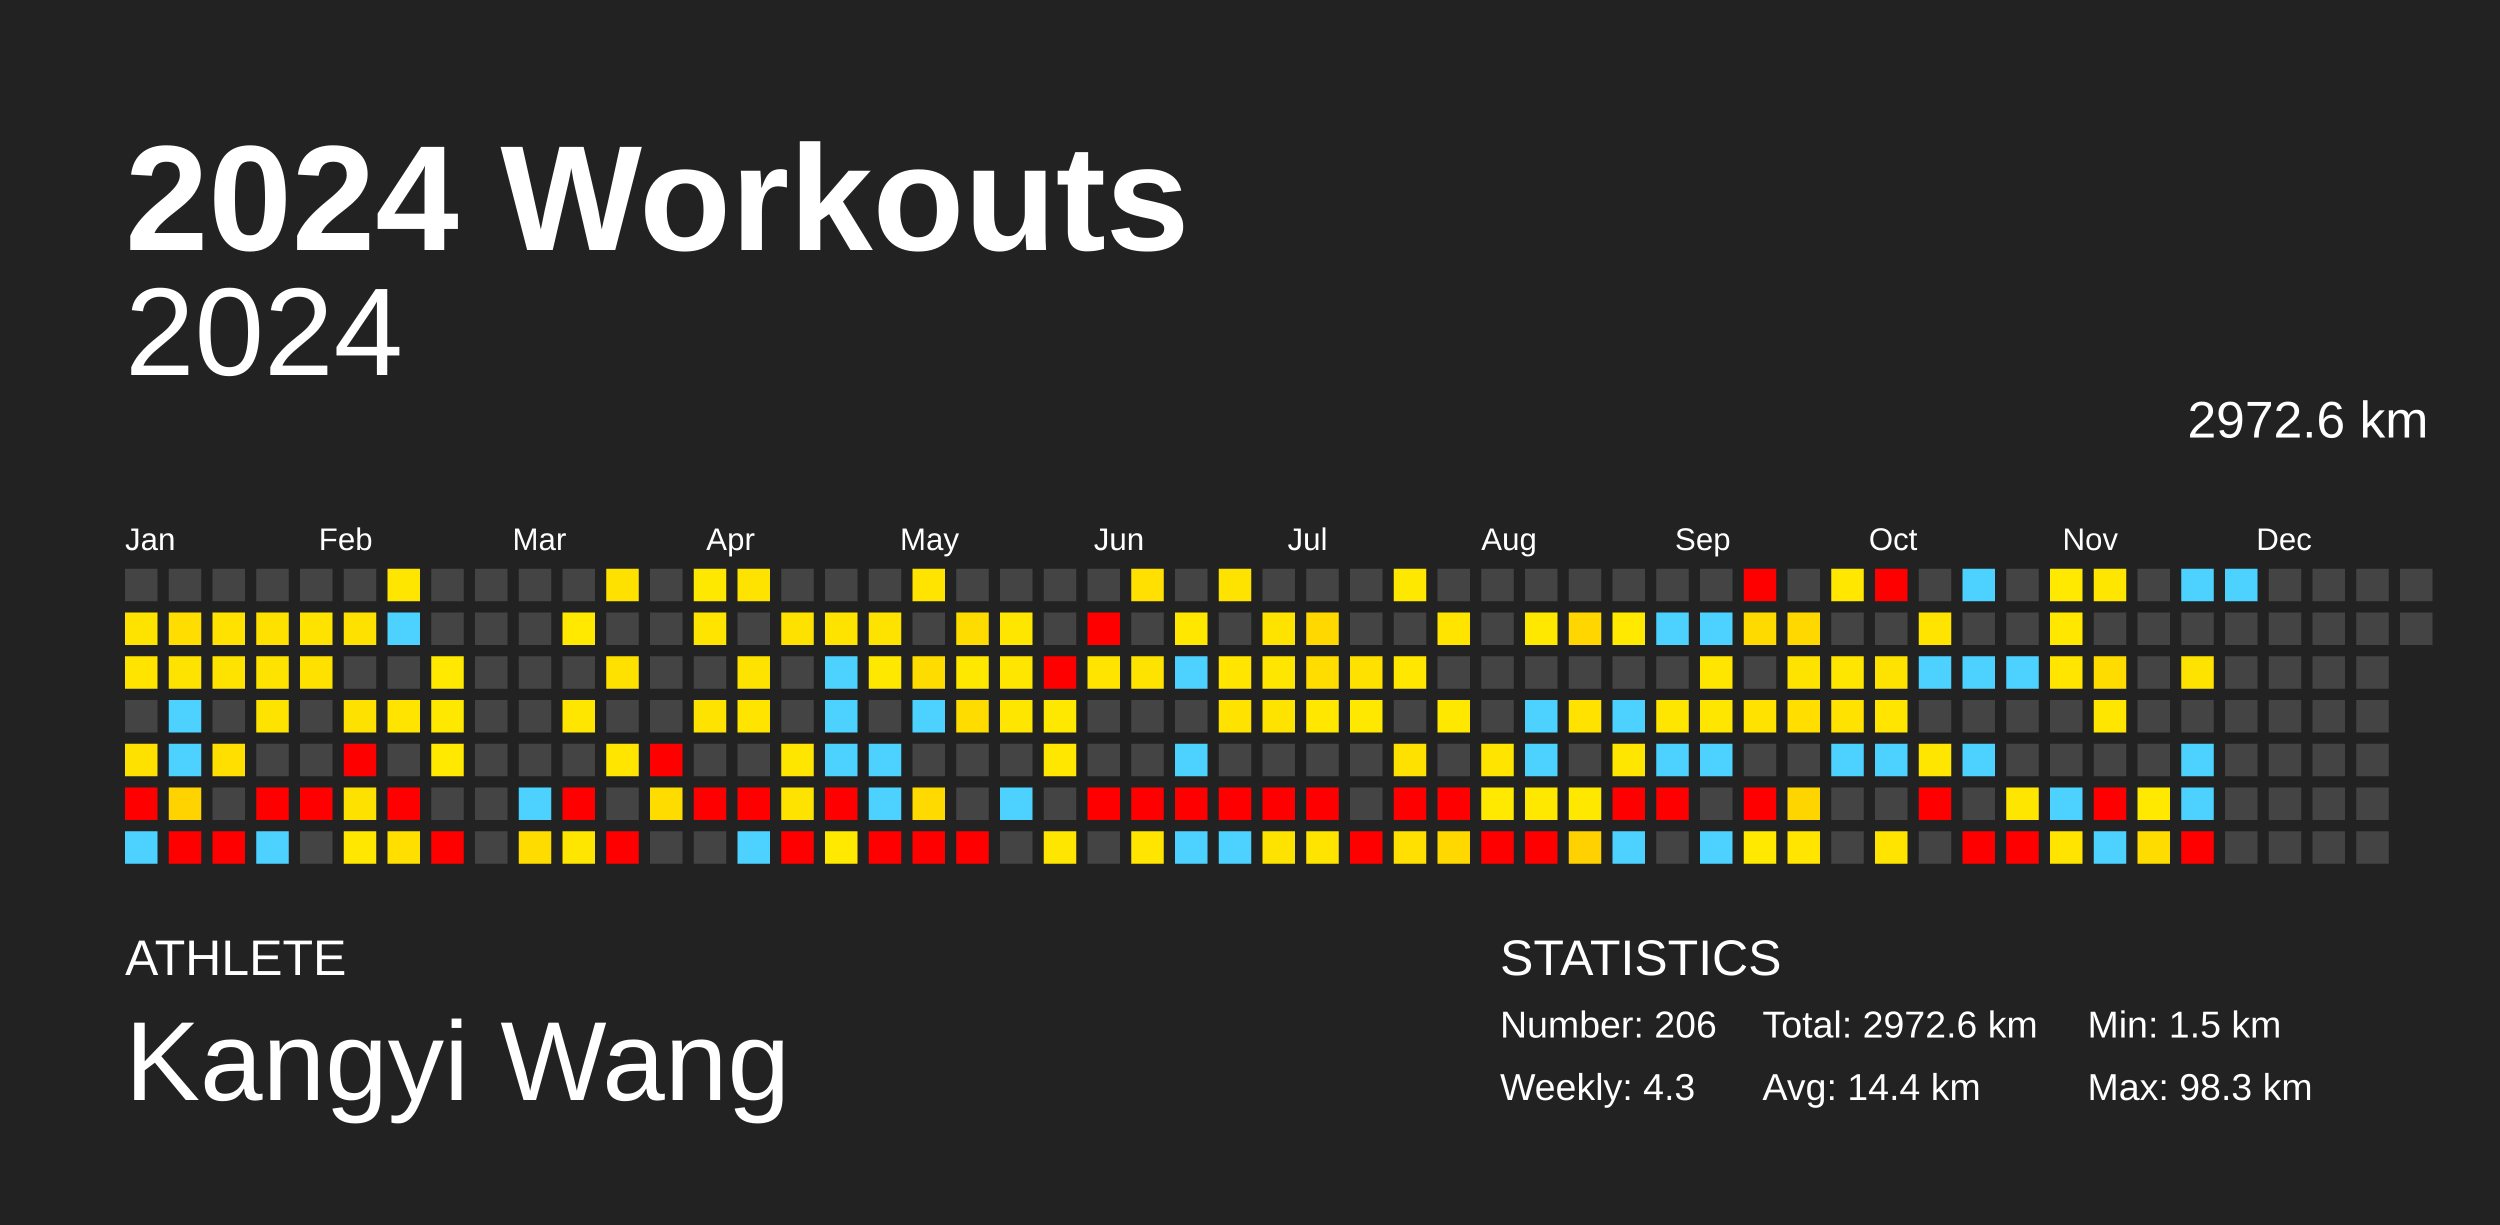
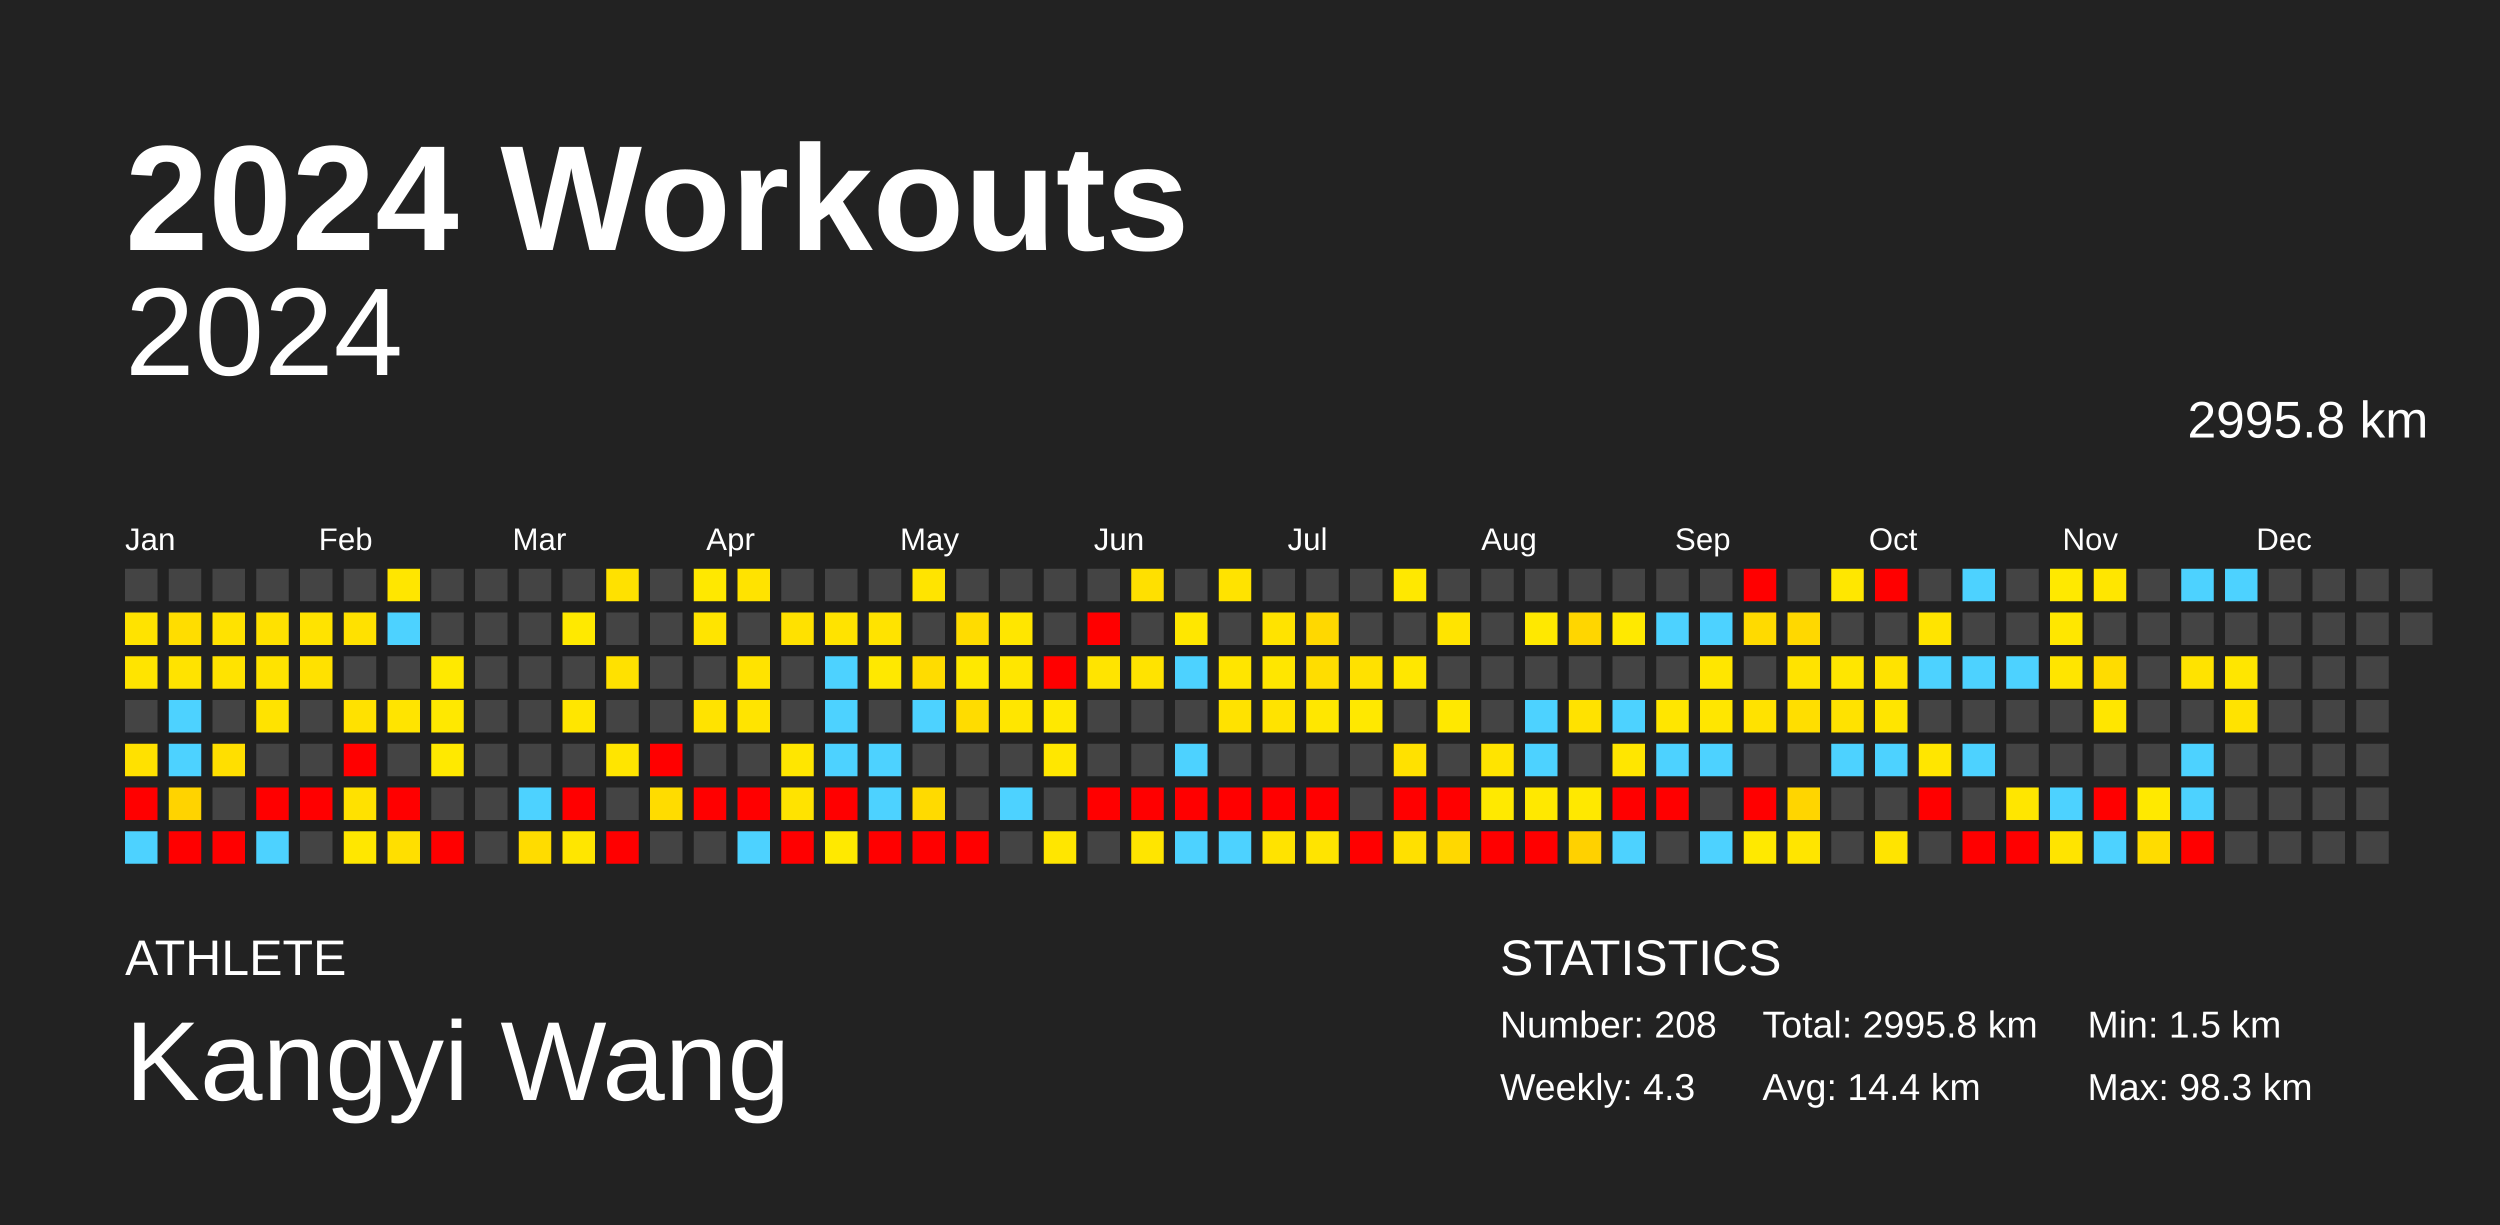
<svg xmlns="http://www.w3.org/2000/svg" baseProfile="full" height="98mm" version="1.1" viewBox="0,0,200,98" width="200mm">
  <defs />
  <rect fill="#222222" height="98" width="200" x="0" y="0" />
  <text fill="#FFFFFF" style="font-size:12px; font-family:Arial; font-weight:bold;" x="10" y="20">2024 Workouts</text>
  <text fill="#FFFFFF" style="font-size:4px; font-family:Arial" x="10" y="78">ATHLETE</text>
  <text fill="#FFFFFF" style="font-size:9px; font-family:Arial" x="10" y="88">Kangyi Wang</text>
  <text fill="#FFFFFF" style="font-size:4px; font-family:Arial" x="120" y="78">STATISTICS</text>
-   <text fill="#FFFFFF" style="font-size:3px; font-family:Arial" x="120" y="83">Number: 206</text>
+   <text fill="#FFFFFF" style="font-size:3px; font-family:Arial" x="120" y="83">Number: 208</text>
  <text fill="#FFFFFF" style="font-size:3px; font-family:Arial" x="120" y="88">Weekly: 4.3</text>
-   <text fill="#FFFFFF" style="font-size:3px; font-family:Arial" x="141" y="83">Total: 2972.6 km</text>
+   <text fill="#FFFFFF" style="font-size:3px; font-family:Arial" x="141" y="83">Total: 2995.8 km</text>
  <text fill="#FFFFFF" style="font-size:3px; font-family:Arial" x="141" y="88">Avg: 14.4 km</text>
  <text fill="#FFFFFF" style="font-size:3px; font-family:Arial" x="167" y="83">Min: 1.5 km</text>
  <text fill="#FFFFFF" style="font-size:3px; font-family:Arial" x="167" y="88">Max: 98.3 km</text>
  <text alignment-baseline="hanging" fill="#FFFFFF" style="font-size:10.0px; font-family:Arial;" x="10" y="30">2024</text>
-   <text alignment-baseline="hanging" fill="#FFFFFF" style="font-size:4.125px; font-family:Arial;" x="175" y="35">2972.6 km</text>
+   <text alignment-baseline="hanging" fill="#FFFFFF" style="font-size:4.125px; font-family:Arial;" x="175" y="35">2995.8 km</text>
  <text fill="#FFFFFF" style="font-size:2.5px; font-family:Arial" x="10.0" y="44">Jan</text>
  <text fill="#FFFFFF" style="font-size:2.5px; font-family:Arial" x="25.5" y="44">Feb</text>
  <text fill="#FFFFFF" style="font-size:2.5px; font-family:Arial" x="41.0" y="44">Mar</text>
  <text fill="#FFFFFF" style="font-size:2.5px; font-family:Arial" x="56.5" y="44">Apr</text>
  <text fill="#FFFFFF" style="font-size:2.5px; font-family:Arial" x="72.0" y="44">May</text>
  <text fill="#FFFFFF" style="font-size:2.5px; font-family:Arial" x="87.5" y="44">Jun</text>
  <text fill="#FFFFFF" style="font-size:2.5px; font-family:Arial" x="103.0" y="44">Jul</text>
  <text fill="#FFFFFF" style="font-size:2.5px; font-family:Arial" x="118.5" y="44">Aug</text>
  <text fill="#FFFFFF" style="font-size:2.5px; font-family:Arial" x="134.0" y="44">Sep</text>
  <text fill="#FFFFFF" style="font-size:2.5px; font-family:Arial" x="149.5" y="44">Oct</text>
  <text fill="#FFFFFF" style="font-size:2.5px; font-family:Arial" x="165.0" y="44">Nov</text>
  <text fill="#FFFFFF" style="font-size:2.5px; font-family:Arial" x="180.5" y="44">Dec</text>
  <rect fill="#444444" height="2.6" width="2.6" x="10.0" y="45.5" />
  <rect fill="#ffe300" height="2.6" width="2.6" x="10.0" y="49.0" />
  <rect fill="#ffe400" height="2.6" width="2.6" x="10.0" y="52.5" />
  <rect fill="#444444" height="2.6" width="2.6" x="10.0" y="56.0" />
  <rect fill="#ffe100" height="2.6" width="2.6" x="10.0" y="59.5" />
  <rect fill="red" height="2.6" width="2.6" x="10.0" y="63.0" />
  <rect fill="#4dd2ff" height="2.6" width="2.6" x="10.0" y="66.5" />
  <rect fill="#444444" height="2.6" width="2.6" x="13.5" y="45.5" />
  <rect fill="#ffdd00" height="2.6" width="2.6" x="13.5" y="49.0" />
  <rect fill="#ffe300" height="2.6" width="2.6" x="13.5" y="52.5" />
  <rect fill="#4dd2ff" height="2.6" width="2.6" x="13.5" y="56.0" />
  <rect fill="#4dd2ff" height="2.6" width="2.6" x="13.5" y="59.5" />
  <rect fill="#ffd300" height="2.6" width="2.6" x="13.5" y="63.0" />
  <rect fill="red" height="2.6" width="2.6" x="13.5" y="66.5" />
  <rect fill="#444444" height="2.6" width="2.6" x="17.0" y="45.5" />
  <rect fill="#ffe200" height="2.6" width="2.6" x="17.0" y="49.0" />
  <rect fill="#ffe300" height="2.6" width="2.6" x="17.0" y="52.5" />
  <rect fill="#444444" height="2.6" width="2.6" x="17.0" y="56.0" />
  <rect fill="#ffdf00" height="2.6" width="2.6" x="17.0" y="59.5" />
  <rect fill="#444444" height="2.6" width="2.6" x="17.0" y="63.0" />
  <rect fill="red" height="2.6" width="2.6" x="17.0" y="66.5" />
  <rect fill="#444444" height="2.6" width="2.6" x="20.5" y="45.5" />
  <rect fill="#ffe100" height="2.6" width="2.6" x="20.5" y="49.0" />
  <rect fill="#ffe300" height="2.6" width="2.6" x="20.5" y="52.5" />
  <rect fill="#ffe300" height="2.6" width="2.6" x="20.5" y="56.0" />
  <rect fill="#444444" height="2.6" width="2.6" x="20.5" y="59.5" />
  <rect fill="red" height="2.6" width="2.6" x="20.5" y="63.0" />
  <rect fill="#4dd2ff" height="2.6" width="2.6" x="20.5" y="66.5" />
  <rect fill="#444444" height="2.6" width="2.6" x="24.0" y="45.5" />
  <rect fill="#ffe300" height="2.6" width="2.6" x="24.0" y="49.0" />
  <rect fill="#ffe100" height="2.6" width="2.6" x="24.0" y="52.5" />
  <rect fill="#444444" height="2.6" width="2.6" x="24.0" y="56.0" />
  <rect fill="#444444" height="2.6" width="2.6" x="24.0" y="59.5" />
  <rect fill="red" height="2.6" width="2.6" x="24.0" y="63.0" />
  <rect fill="#444444" height="2.6" width="2.6" x="24.0" y="66.5" />
  <rect fill="#444444" height="2.6" width="2.6" x="27.5" y="45.5" />
  <rect fill="#ffe100" height="2.6" width="2.6" x="27.5" y="49.0" />
  <rect fill="#444444" height="2.6" width="2.6" x="27.5" y="52.5" />
  <rect fill="#ffe100" height="2.6" width="2.6" x="27.5" y="56.0" />
  <rect fill="red" height="2.6" width="2.6" x="27.5" y="59.5" />
  <rect fill="#ffe100" height="2.6" width="2.6" x="27.5" y="63.0" />
  <rect fill="#ffe700" height="2.6" width="2.6" x="27.5" y="66.5" />
  <rect fill="#ffe600" height="2.6" width="2.6" x="31.0" y="45.5" />
  <rect fill="#4dd2ff" height="2.6" width="2.6" x="31.0" y="49.0" />
  <rect fill="#444444" height="2.6" width="2.6" x="31.0" y="52.5" />
  <rect fill="#ffe400" height="2.6" width="2.6" x="31.0" y="56.0" />
  <rect fill="#444444" height="2.6" width="2.6" x="31.0" y="59.5" />
  <rect fill="red" height="2.6" width="2.6" x="31.0" y="63.0" />
  <rect fill="#ffdf00" height="2.6" width="2.6" x="31.0" y="66.5" />
  <rect fill="#444444" height="2.6" width="2.6" x="34.5" y="45.5" />
  <rect fill="#444444" height="2.6" width="2.6" x="34.5" y="49.0" />
  <rect fill="#ffe900" height="2.6" width="2.6" x="34.5" y="52.5" />
  <rect fill="#ffe800" height="2.6" width="2.6" x="34.5" y="56.0" />
  <rect fill="#ffe900" height="2.6" width="2.6" x="34.5" y="59.5" />
  <rect fill="#444444" height="2.6" width="2.6" x="34.5" y="63.0" />
  <rect fill="red" height="2.6" width="2.6" x="34.5" y="66.5" />
  <rect fill="#444444" height="2.6" width="2.6" x="38.0" y="45.5" />
  <rect fill="#444444" height="2.6" width="2.6" x="38.0" y="49.0" />
  <rect fill="#444444" height="2.6" width="2.6" x="38.0" y="52.5" />
  <rect fill="#444444" height="2.6" width="2.6" x="38.0" y="56.0" />
  <rect fill="#444444" height="2.6" width="2.6" x="38.0" y="59.5" />
  <rect fill="#444444" height="2.6" width="2.6" x="38.0" y="63.0" />
  <rect fill="#444444" height="2.6" width="2.6" x="38.0" y="66.5" />
  <rect fill="#444444" height="2.6" width="2.6" x="41.5" y="45.5" />
  <rect fill="#444444" height="2.6" width="2.6" x="41.5" y="49.0" />
  <rect fill="#444444" height="2.6" width="2.6" x="41.5" y="52.5" />
  <rect fill="#444444" height="2.6" width="2.6" x="41.5" y="56.0" />
  <rect fill="#444444" height="2.6" width="2.6" x="41.5" y="59.5" />
  <rect fill="#4dd2ff" height="2.6" width="2.6" x="41.5" y="63.0" />
  <rect fill="#ffdc00" height="2.6" width="2.6" x="41.5" y="66.5" />
  <rect fill="#444444" height="2.6" width="2.6" x="45.0" y="45.5" />
  <rect fill="#ffe900" height="2.6" width="2.6" x="45.0" y="49.0" />
  <rect fill="#444444" height="2.6" width="2.6" x="45.0" y="52.5" />
  <rect fill="#ffe600" height="2.6" width="2.6" x="45.0" y="56.0" />
  <rect fill="#444444" height="2.6" width="2.6" x="45.0" y="59.5" />
  <rect fill="red" height="2.6" width="2.6" x="45.0" y="63.0" />
  <rect fill="#ffe600" height="2.6" width="2.6" x="45.0" y="66.5" />
  <rect fill="#ffe100" height="2.6" width="2.6" x="48.5" y="45.5" />
  <rect fill="#444444" height="2.6" width="2.6" x="48.5" y="49.0" />
  <rect fill="#ffe100" height="2.6" width="2.6" x="48.5" y="52.5" />
  <rect fill="#444444" height="2.6" width="2.6" x="48.5" y="56.0" />
  <rect fill="#ffe500" height="2.6" width="2.6" x="48.5" y="59.5" />
  <rect fill="#444444" height="2.6" width="2.6" x="48.5" y="63.0" />
  <rect fill="red" height="2.6" width="2.6" x="48.5" y="66.5" />
  <rect fill="#444444" height="2.6" width="2.6" x="52.0" y="45.5" />
  <rect fill="#444444" height="2.6" width="2.6" x="52.0" y="49.0" />
  <rect fill="#444444" height="2.6" width="2.6" x="52.0" y="52.5" />
  <rect fill="#444444" height="2.6" width="2.6" x="52.0" y="56.0" />
  <rect fill="red" height="2.6" width="2.6" x="52.0" y="59.5" />
  <rect fill="#ffdc00" height="2.6" width="2.6" x="52.0" y="63.0" />
  <rect fill="#444444" height="2.6" width="2.6" x="52.0" y="66.5" />
  <rect fill="#ffe800" height="2.6" width="2.6" x="55.5" y="45.5" />
  <rect fill="#ffe400" height="2.6" width="2.6" x="55.5" y="49.0" />
  <rect fill="#444444" height="2.6" width="2.6" x="55.5" y="52.5" />
  <rect fill="#ffe300" height="2.6" width="2.6" x="55.5" y="56.0" />
  <rect fill="#444444" height="2.6" width="2.6" x="55.5" y="59.5" />
  <rect fill="red" height="2.6" width="2.6" x="55.5" y="63.0" />
  <rect fill="#444444" height="2.6" width="2.6" x="55.5" y="66.5" />
  <rect fill="#ffe300" height="2.6" width="2.6" x="59.0" y="45.5" />
  <rect fill="#444444" height="2.6" width="2.6" x="59.0" y="49.0" />
  <rect fill="#ffe300" height="2.6" width="2.6" x="59.0" y="52.5" />
  <rect fill="#ffe400" height="2.6" width="2.6" x="59.0" y="56.0" />
  <rect fill="#444444" height="2.6" width="2.6" x="59.0" y="59.5" />
  <rect fill="red" height="2.6" width="2.6" x="59.0" y="63.0" />
  <rect fill="#4dd2ff" height="2.6" width="2.6" x="59.0" y="66.5" />
  <rect fill="#444444" height="2.6" width="2.6" x="62.5" y="45.5" />
  <rect fill="#ffe100" height="2.6" width="2.6" x="62.5" y="49.0" />
  <rect fill="#444444" height="2.6" width="2.6" x="62.5" y="52.5" />
  <rect fill="#444444" height="2.6" width="2.6" x="62.5" y="56.0" />
  <rect fill="#ffe600" height="2.6" width="2.6" x="62.5" y="59.5" />
  <rect fill="#ffe300" height="2.6" width="2.6" x="62.5" y="63.0" />
  <rect fill="red" height="2.6" width="2.6" x="62.5" y="66.5" />
  <rect fill="#444444" height="2.6" width="2.6" x="66.0" y="45.5" />
  <rect fill="#ffe300" height="2.6" width="2.6" x="66.0" y="49.0" />
  <rect fill="#4dd2ff" height="2.6" width="2.6" x="66.0" y="52.5" />
  <rect fill="#4dd2ff" height="2.6" width="2.6" x="66.0" y="56.0" />
  <rect fill="#4dd2ff" height="2.6" width="2.6" x="66.0" y="59.5" />
  <rect fill="red" height="2.6" width="2.6" x="66.0" y="63.0" />
  <rect fill="#ffe900" height="2.6" width="2.6" x="66.0" y="66.5" />
  <rect fill="#444444" height="2.6" width="2.6" x="69.5" y="45.5" />
  <rect fill="#ffe300" height="2.6" width="2.6" x="69.5" y="49.0" />
  <rect fill="#ffe800" height="2.6" width="2.6" x="69.5" y="52.5" />
  <rect fill="#444444" height="2.6" width="2.6" x="69.5" y="56.0" />
  <rect fill="#4dd2ff" height="2.6" width="2.6" x="69.5" y="59.5" />
  <rect fill="#4dd2ff" height="2.6" width="2.6" x="69.5" y="63.0" />
  <rect fill="red" height="2.6" width="2.6" x="69.5" y="66.5" />
  <rect fill="#ffe400" height="2.6" width="2.6" x="73.0" y="45.5" />
  <rect fill="#444444" height="2.6" width="2.6" x="73.0" y="49.0" />
  <rect fill="#ffdc00" height="2.6" width="2.6" x="73.0" y="52.5" />
  <rect fill="#4dd2ff" height="2.6" width="2.6" x="73.0" y="56.0" />
  <rect fill="#444444" height="2.6" width="2.6" x="73.0" y="59.5" />
  <rect fill="#ffda00" height="2.6" width="2.6" x="73.0" y="63.0" />
  <rect fill="red" height="2.6" width="2.6" x="73.0" y="66.5" />
  <rect fill="#444444" height="2.6" width="2.6" x="76.5" y="45.5" />
  <rect fill="#ffdc00" height="2.6" width="2.6" x="76.5" y="49.0" />
  <rect fill="#ffe800" height="2.6" width="2.6" x="76.5" y="52.5" />
  <rect fill="#ffdc00" height="2.6" width="2.6" x="76.5" y="56.0" />
  <rect fill="#444444" height="2.6" width="2.6" x="76.5" y="59.5" />
  <rect fill="#444444" height="2.6" width="2.6" x="76.5" y="63.0" />
  <rect fill="red" height="2.6" width="2.6" x="76.5" y="66.5" />
  <rect fill="#444444" height="2.6" width="2.6" x="80.0" y="45.5" />
  <rect fill="#ffe600" height="2.6" width="2.6" x="80.0" y="49.0" />
  <rect fill="#ffe600" height="2.6" width="2.6" x="80.0" y="52.5" />
  <rect fill="#ffe600" height="2.6" width="2.6" x="80.0" y="56.0" />
  <rect fill="#444444" height="2.6" width="2.6" x="80.0" y="59.5" />
  <rect fill="#4dd2ff" height="2.6" width="2.6" x="80.0" y="63.0" />
  <rect fill="#444444" height="2.6" width="2.6" x="80.0" y="66.5" />
  <rect fill="#444444" height="2.6" width="2.6" x="83.5" y="45.5" />
  <rect fill="#444444" height="2.6" width="2.6" x="83.5" y="49.0" />
  <rect fill="red" height="2.6" width="2.6" x="83.5" y="52.5" />
  <rect fill="#ffe800" height="2.6" width="2.6" x="83.5" y="56.0" />
  <rect fill="#ffe700" height="2.6" width="2.6" x="83.5" y="59.5" />
  <rect fill="#444444" height="2.6" width="2.6" x="83.5" y="63.0" />
  <rect fill="#ffe600" height="2.6" width="2.6" x="83.5" y="66.5" />
  <rect fill="#444444" height="2.6" width="2.6" x="87.0" y="45.5" />
  <rect fill="red" height="2.6" width="2.6" x="87.0" y="49.0" />
  <rect fill="#ffe400" height="2.6" width="2.6" x="87.0" y="52.5" />
  <rect fill="#444444" height="2.6" width="2.6" x="87.0" y="56.0" />
  <rect fill="#444444" height="2.6" width="2.6" x="87.0" y="59.5" />
  <rect fill="red" height="2.6" width="2.6" x="87.0" y="63.0" />
  <rect fill="#444444" height="2.6" width="2.6" x="87.0" y="66.5" />
  <rect fill="#ffe000" height="2.6" width="2.6" x="90.5" y="45.5" />
  <rect fill="#444444" height="2.6" width="2.6" x="90.5" y="49.0" />
  <rect fill="#ffe300" height="2.6" width="2.6" x="90.5" y="52.5" />
  <rect fill="#444444" height="2.6" width="2.6" x="90.5" y="56.0" />
  <rect fill="#444444" height="2.6" width="2.6" x="90.5" y="59.5" />
  <rect fill="red" height="2.6" width="2.6" x="90.5" y="63.0" />
  <rect fill="#ffe500" height="2.6" width="2.6" x="90.5" y="66.5" />
  <rect fill="#444444" height="2.6" width="2.6" x="94.0" y="45.5" />
  <rect fill="#ffe700" height="2.6" width="2.6" x="94.0" y="49.0" />
  <rect fill="#4dd2ff" height="2.6" width="2.6" x="94.0" y="52.5" />
  <rect fill="#444444" height="2.6" width="2.6" x="94.0" y="56.0" />
  <rect fill="#4dd2ff" height="2.6" width="2.6" x="94.0" y="59.5" />
  <rect fill="red" height="2.6" width="2.6" x="94.0" y="63.0" />
  <rect fill="#4dd2ff" height="2.6" width="2.6" x="94.0" y="66.5" />
  <rect fill="#ffe300" height="2.6" width="2.6" x="97.5" y="45.5" />
  <rect fill="#444444" height="2.6" width="2.6" x="97.5" y="49.0" />
  <rect fill="#ffe500" height="2.6" width="2.6" x="97.5" y="52.5" />
  <rect fill="#ffe200" height="2.6" width="2.6" x="97.5" y="56.0" />
  <rect fill="#444444" height="2.6" width="2.6" x="97.5" y="59.5" />
  <rect fill="red" height="2.6" width="2.6" x="97.5" y="63.0" />
  <rect fill="#4dd2ff" height="2.6" width="2.6" x="97.5" y="66.5" />
  <rect fill="#444444" height="2.6" width="2.6" x="101.0" y="45.5" />
  <rect fill="#ffe300" height="2.6" width="2.6" x="101.0" y="49.0" />
  <rect fill="#ffe600" height="2.6" width="2.6" x="101.0" y="52.5" />
  <rect fill="#ffe300" height="2.6" width="2.6" x="101.0" y="56.0" />
  <rect fill="#444444" height="2.6" width="2.6" x="101.0" y="59.5" />
  <rect fill="red" height="2.6" width="2.6" x="101.0" y="63.0" />
  <rect fill="#ffe300" height="2.6" width="2.6" x="101.0" y="66.5" />
  <rect fill="#444444" height="2.6" width="2.6" x="104.5" y="45.5" />
  <rect fill="#ffd800" height="2.6" width="2.6" x="104.5" y="49.0" />
  <rect fill="#ffdd00" height="2.6" width="2.6" x="104.5" y="52.5" />
  <rect fill="#ffe700" height="2.6" width="2.6" x="104.5" y="56.0" />
  <rect fill="#444444" height="2.6" width="2.6" x="104.5" y="59.5" />
  <rect fill="red" height="2.6" width="2.6" x="104.5" y="63.0" />
  <rect fill="#ffe400" height="2.6" width="2.6" x="104.5" y="66.5" />
  <rect fill="#444444" height="2.6" width="2.6" x="108.0" y="45.5" />
  <rect fill="#444444" height="2.6" width="2.6" x="108.0" y="49.0" />
  <rect fill="#ffe100" height="2.6" width="2.6" x="108.0" y="52.5" />
  <rect fill="#ffe800" height="2.6" width="2.6" x="108.0" y="56.0" />
  <rect fill="#444444" height="2.6" width="2.6" x="108.0" y="59.5" />
  <rect fill="#444444" height="2.6" width="2.6" x="108.0" y="63.0" />
  <rect fill="red" height="2.6" width="2.6" x="108.0" y="66.5" />
  <rect fill="#ffe800" height="2.6" width="2.6" x="111.5" y="45.5" />
  <rect fill="#444444" height="2.6" width="2.6" x="111.5" y="49.0" />
  <rect fill="#ffe700" height="2.6" width="2.6" x="111.5" y="52.5" />
  <rect fill="#444444" height="2.6" width="2.6" x="111.5" y="56.0" />
  <rect fill="#ffe100" height="2.6" width="2.6" x="111.5" y="59.5" />
  <rect fill="red" height="2.6" width="2.6" x="111.5" y="63.0" />
  <rect fill="#ffe000" height="2.6" width="2.6" x="111.5" y="66.5" />
  <rect fill="#444444" height="2.6" width="2.6" x="115.0" y="45.5" />
  <rect fill="#ffe400" height="2.6" width="2.6" x="115.0" y="49.0" />
  <rect fill="#444444" height="2.6" width="2.6" x="115.0" y="52.5" />
  <rect fill="#ffe800" height="2.6" width="2.6" x="115.0" y="56.0" />
  <rect fill="#444444" height="2.6" width="2.6" x="115.0" y="59.5" />
  <rect fill="red" height="2.6" width="2.6" x="115.0" y="63.0" />
  <rect fill="#ffd800" height="2.6" width="2.6" x="115.0" y="66.5" />
  <rect fill="#444444" height="2.6" width="2.6" x="118.5" y="45.5" />
  <rect fill="#444444" height="2.6" width="2.6" x="118.5" y="49.0" />
  <rect fill="#444444" height="2.6" width="2.6" x="118.5" y="52.5" />
  <rect fill="#444444" height="2.6" width="2.6" x="118.5" y="56.0" />
  <rect fill="#ffe400" height="2.6" width="2.6" x="118.5" y="59.5" />
  <rect fill="#ffe900" height="2.6" width="2.6" x="118.5" y="63.0" />
  <rect fill="red" height="2.6" width="2.6" x="118.5" y="66.5" />
  <rect fill="#444444" height="2.6" width="2.6" x="122.0" y="45.5" />
  <rect fill="#ffe800" height="2.6" width="2.6" x="122.0" y="49.0" />
  <rect fill="#444444" height="2.6" width="2.6" x="122.0" y="52.5" />
  <rect fill="#4dd2ff" height="2.6" width="2.6" x="122.0" y="56.0" />
  <rect fill="#4dd2ff" height="2.6" width="2.6" x="122.0" y="59.5" />
  <rect fill="#ffe800" height="2.6" width="2.6" x="122.0" y="63.0" />
  <rect fill="red" height="2.6" width="2.6" x="122.0" y="66.5" />
  <rect fill="#444444" height="2.6" width="2.6" x="125.5" y="45.5" />
  <rect fill="#ffd600" height="2.6" width="2.6" x="125.5" y="49.0" />
  <rect fill="#444444" height="2.6" width="2.6" x="125.5" y="52.5" />
  <rect fill="#ffe200" height="2.6" width="2.6" x="125.5" y="56.0" />
  <rect fill="#444444" height="2.6" width="2.6" x="125.5" y="59.5" />
  <rect fill="#ffe800" height="2.6" width="2.6" x="125.5" y="63.0" />
  <rect fill="#ffd100" height="2.6" width="2.6" x="125.5" y="66.5" />
  <rect fill="#444444" height="2.6" width="2.6" x="129.0" y="45.5" />
  <rect fill="#ffe900" height="2.6" width="2.6" x="129.0" y="49.0" />
  <rect fill="#444444" height="2.6" width="2.6" x="129.0" y="52.5" />
  <rect fill="#4dd2ff" height="2.6" width="2.6" x="129.0" y="56.0" />
  <rect fill="#ffe600" height="2.6" width="2.6" x="129.0" y="59.5" />
  <rect fill="red" height="2.6" width="2.6" x="129.0" y="63.0" />
  <rect fill="#4dd2ff" height="2.6" width="2.6" x="129.0" y="66.5" />
  <rect fill="#444444" height="2.6" width="2.6" x="132.5" y="45.5" />
  <rect fill="#4dd2ff" height="2.6" width="2.6" x="132.5" y="49.0" />
  <rect fill="#444444" height="2.6" width="2.6" x="132.5" y="52.5" />
  <rect fill="#ffe600" height="2.6" width="2.6" x="132.5" y="56.0" />
  <rect fill="#4dd2ff" height="2.6" width="2.6" x="132.5" y="59.5" />
  <rect fill="red" height="2.6" width="2.6" x="132.5" y="63.0" />
  <rect fill="#444444" height="2.6" width="2.6" x="132.5" y="66.5" />
  <rect fill="#444444" height="2.6" width="2.6" x="136.0" y="45.5" />
  <rect fill="#4dd2ff" height="2.6" width="2.6" x="136.0" y="49.0" />
  <rect fill="#ffe600" height="2.6" width="2.6" x="136.0" y="52.5" />
  <rect fill="#ffe600" height="2.6" width="2.6" x="136.0" y="56.0" />
  <rect fill="#4dd2ff" height="2.6" width="2.6" x="136.0" y="59.5" />
  <rect fill="#444444" height="2.6" width="2.6" x="136.0" y="63.0" />
  <rect fill="#4dd2ff" height="2.6" width="2.6" x="136.0" y="66.5" />
  <rect fill="red" height="2.6" width="2.6" x="139.5" y="45.5" />
  <rect fill="#ffda00" height="2.6" width="2.6" x="139.5" y="49.0" />
  <rect fill="#444444" height="2.6" width="2.6" x="139.5" y="52.5" />
  <rect fill="#ffe200" height="2.6" width="2.6" x="139.5" y="56.0" />
  <rect fill="#444444" height="2.6" width="2.6" x="139.5" y="59.5" />
  <rect fill="red" height="2.6" width="2.6" x="139.5" y="63.0" />
  <rect fill="#ffe900" height="2.6" width="2.6" x="139.5" y="66.5" />
  <rect fill="#444444" height="2.6" width="2.6" x="143.0" y="45.5" />
  <rect fill="#ffd800" height="2.6" width="2.6" x="143.0" y="49.0" />
  <rect fill="#ffe300" height="2.6" width="2.6" x="143.0" y="52.5" />
  <rect fill="#ffde00" height="2.6" width="2.6" x="143.0" y="56.0" />
  <rect fill="#444444" height="2.6" width="2.6" x="143.0" y="59.5" />
  <rect fill="#ffd500" height="2.6" width="2.6" x="143.0" y="63.0" />
  <rect fill="#ffe500" height="2.6" width="2.6" x="143.0" y="66.5" />
  <rect fill="#ffe700" height="2.6" width="2.6" x="146.5" y="45.5" />
  <rect fill="#444444" height="2.6" width="2.6" x="146.5" y="49.0" />
  <rect fill="#ffe600" height="2.6" width="2.6" x="146.5" y="52.5" />
  <rect fill="#ffe200" height="2.6" width="2.6" x="146.5" y="56.0" />
  <rect fill="#4dd2ff" height="2.6" width="2.6" x="146.5" y="59.5" />
  <rect fill="#444444" height="2.6" width="2.6" x="146.5" y="63.0" />
  <rect fill="#444444" height="2.6" width="2.6" x="146.5" y="66.5" />
  <rect fill="red" height="2.6" width="2.6" x="150.0" y="45.5" />
  <rect fill="#444444" height="2.6" width="2.6" x="150.0" y="49.0" />
  <rect fill="#ffe300" height="2.6" width="2.6" x="150.0" y="52.5" />
  <rect fill="#ffe500" height="2.6" width="2.6" x="150.0" y="56.0" />
  <rect fill="#4dd2ff" height="2.6" width="2.6" x="150.0" y="59.5" />
  <rect fill="#444444" height="2.6" width="2.6" x="150.0" y="63.0" />
  <rect fill="#ffe400" height="2.6" width="2.6" x="150.0" y="66.5" />
  <rect fill="#444444" height="2.6" width="2.6" x="153.5" y="45.5" />
  <rect fill="#ffe400" height="2.6" width="2.6" x="153.5" y="49.0" />
  <rect fill="#4dd2ff" height="2.6" width="2.6" x="153.5" y="52.5" />
  <rect fill="#444444" height="2.6" width="2.6" x="153.5" y="56.0" />
  <rect fill="#ffe600" height="2.6" width="2.6" x="153.5" y="59.5" />
  <rect fill="red" height="2.6" width="2.6" x="153.5" y="63.0" />
  <rect fill="#444444" height="2.6" width="2.6" x="153.5" y="66.5" />
  <rect fill="#4dd2ff" height="2.6" width="2.6" x="157.0" y="45.5" />
  <rect fill="#444444" height="2.6" width="2.6" x="157.0" y="49.0" />
  <rect fill="#4dd2ff" height="2.6" width="2.6" x="157.0" y="52.5" />
  <rect fill="#444444" height="2.6" width="2.6" x="157.0" y="56.0" />
  <rect fill="#4dd2ff" height="2.6" width="2.6" x="157.0" y="59.5" />
  <rect fill="#444444" height="2.6" width="2.6" x="157.0" y="63.0" />
  <rect fill="red" height="2.6" width="2.6" x="157.0" y="66.5" />
  <rect fill="#444444" height="2.6" width="2.6" x="160.5" y="45.5" />
  <rect fill="#444444" height="2.6" width="2.6" x="160.5" y="49.0" />
  <rect fill="#4dd2ff" height="2.6" width="2.6" x="160.5" y="52.5" />
  <rect fill="#444444" height="2.6" width="2.6" x="160.5" y="56.0" />
  <rect fill="#444444" height="2.6" width="2.6" x="160.5" y="59.5" />
  <rect fill="#ffe600" height="2.6" width="2.6" x="160.5" y="63.0" />
  <rect fill="red" height="2.6" width="2.6" x="160.5" y="66.5" />
  <rect fill="#ffe900" height="2.6" width="2.6" x="164.0" y="45.5" />
  <rect fill="#ffe700" height="2.6" width="2.6" x="164.0" y="49.0" />
  <rect fill="#ffe500" height="2.6" width="2.6" x="164.0" y="52.5" />
  <rect fill="#444444" height="2.6" width="2.6" x="164.0" y="56.0" />
  <rect fill="#444444" height="2.6" width="2.6" x="164.0" y="59.5" />
  <rect fill="#4dd2ff" height="2.6" width="2.6" x="164.0" y="63.0" />
  <rect fill="#ffe400" height="2.6" width="2.6" x="164.0" y="66.5" />
  <rect fill="#ffe600" height="2.6" width="2.6" x="167.5" y="45.5" />
  <rect fill="#444444" height="2.6" width="2.6" x="167.5" y="49.0" />
  <rect fill="#ffdc00" height="2.6" width="2.6" x="167.5" y="52.5" />
  <rect fill="#ffe600" height="2.6" width="2.6" x="167.5" y="56.0" />
  <rect fill="#444444" height="2.6" width="2.6" x="167.5" y="59.5" />
  <rect fill="red" height="2.6" width="2.6" x="167.5" y="63.0" />
  <rect fill="#4dd2ff" height="2.6" width="2.6" x="167.5" y="66.5" />
  <rect fill="#444444" height="2.6" width="2.6" x="171.0" y="45.5" />
  <rect fill="#444444" height="2.6" width="2.6" x="171.0" y="49.0" />
  <rect fill="#444444" height="2.6" width="2.6" x="171.0" y="52.5" />
  <rect fill="#444444" height="2.6" width="2.6" x="171.0" y="56.0" />
  <rect fill="#444444" height="2.6" width="2.6" x="171.0" y="59.5" />
  <rect fill="#ffe900" height="2.6" width="2.6" x="171.0" y="63.0" />
  <rect fill="#ffdc00" height="2.6" width="2.6" x="171.0" y="66.5" />
  <rect fill="#4dd2ff" height="2.6" width="2.6" x="174.5" y="45.5" />
  <rect fill="#444444" height="2.6" width="2.6" x="174.5" y="49.0" />
  <rect fill="#ffe300" height="2.6" width="2.6" x="174.5" y="52.5" />
  <rect fill="#444444" height="2.6" width="2.6" x="174.5" y="56.0" />
  <rect fill="#4dd2ff" height="2.6" width="2.6" x="174.5" y="59.5" />
  <rect fill="#4dd2ff" height="2.6" width="2.6" x="174.5" y="63.0" />
  <rect fill="red" height="2.6" width="2.6" x="174.5" y="66.5" />
  <rect fill="#4dd2ff" height="2.6" width="2.6" x="178.0" y="45.5" />
  <rect fill="#444444" height="2.6" width="2.6" x="178.0" y="49.0" />
-   <rect fill="#444444" height="2.6" width="2.6" x="178.0" y="52.5" />
-   <rect fill="#444444" height="2.6" width="2.6" x="178.0" y="56.0" />
+   <rect fill="#ffe600" height="2.6" width="2.6" x="178.0" y="52.5" />
+   <rect fill="#ffe300" height="2.6" width="2.6" x="178.0" y="56.0" />
  <rect fill="#444444" height="2.6" width="2.6" x="178.0" y="59.5" />
  <rect fill="#444444" height="2.6" width="2.6" x="178.0" y="63.0" />
  <rect fill="#444444" height="2.6" width="2.6" x="178.0" y="66.5" />
  <rect fill="#444444" height="2.6" width="2.6" x="181.5" y="45.5" />
  <rect fill="#444444" height="2.6" width="2.6" x="181.5" y="49.0" />
  <rect fill="#444444" height="2.6" width="2.6" x="181.5" y="52.5" />
  <rect fill="#444444" height="2.6" width="2.6" x="181.5" y="56.0" />
  <rect fill="#444444" height="2.6" width="2.6" x="181.5" y="59.5" />
  <rect fill="#444444" height="2.6" width="2.6" x="181.5" y="63.0" />
  <rect fill="#444444" height="2.6" width="2.6" x="181.5" y="66.5" />
  <rect fill="#444444" height="2.6" width="2.6" x="185.0" y="45.5" />
  <rect fill="#444444" height="2.6" width="2.6" x="185.0" y="49.0" />
  <rect fill="#444444" height="2.6" width="2.6" x="185.0" y="52.5" />
  <rect fill="#444444" height="2.6" width="2.6" x="185.0" y="56.0" />
  <rect fill="#444444" height="2.6" width="2.6" x="185.0" y="59.5" />
  <rect fill="#444444" height="2.6" width="2.6" x="185.0" y="63.0" />
  <rect fill="#444444" height="2.6" width="2.6" x="185.0" y="66.5" />
  <rect fill="#444444" height="2.6" width="2.6" x="188.5" y="45.5" />
  <rect fill="#444444" height="2.6" width="2.6" x="188.5" y="49.0" />
  <rect fill="#444444" height="2.6" width="2.6" x="188.5" y="52.5" />
  <rect fill="#444444" height="2.6" width="2.6" x="188.5" y="56.0" />
  <rect fill="#444444" height="2.6" width="2.6" x="188.5" y="59.5" />
  <rect fill="#444444" height="2.6" width="2.6" x="188.5" y="63.0" />
  <rect fill="#444444" height="2.6" width="2.6" x="188.5" y="66.5" />
  <rect fill="#444444" height="2.6" width="2.6" x="192.0" y="45.5" />
  <rect fill="#444444" height="2.6" width="2.6" x="192.0" y="49.0" />
</svg>
